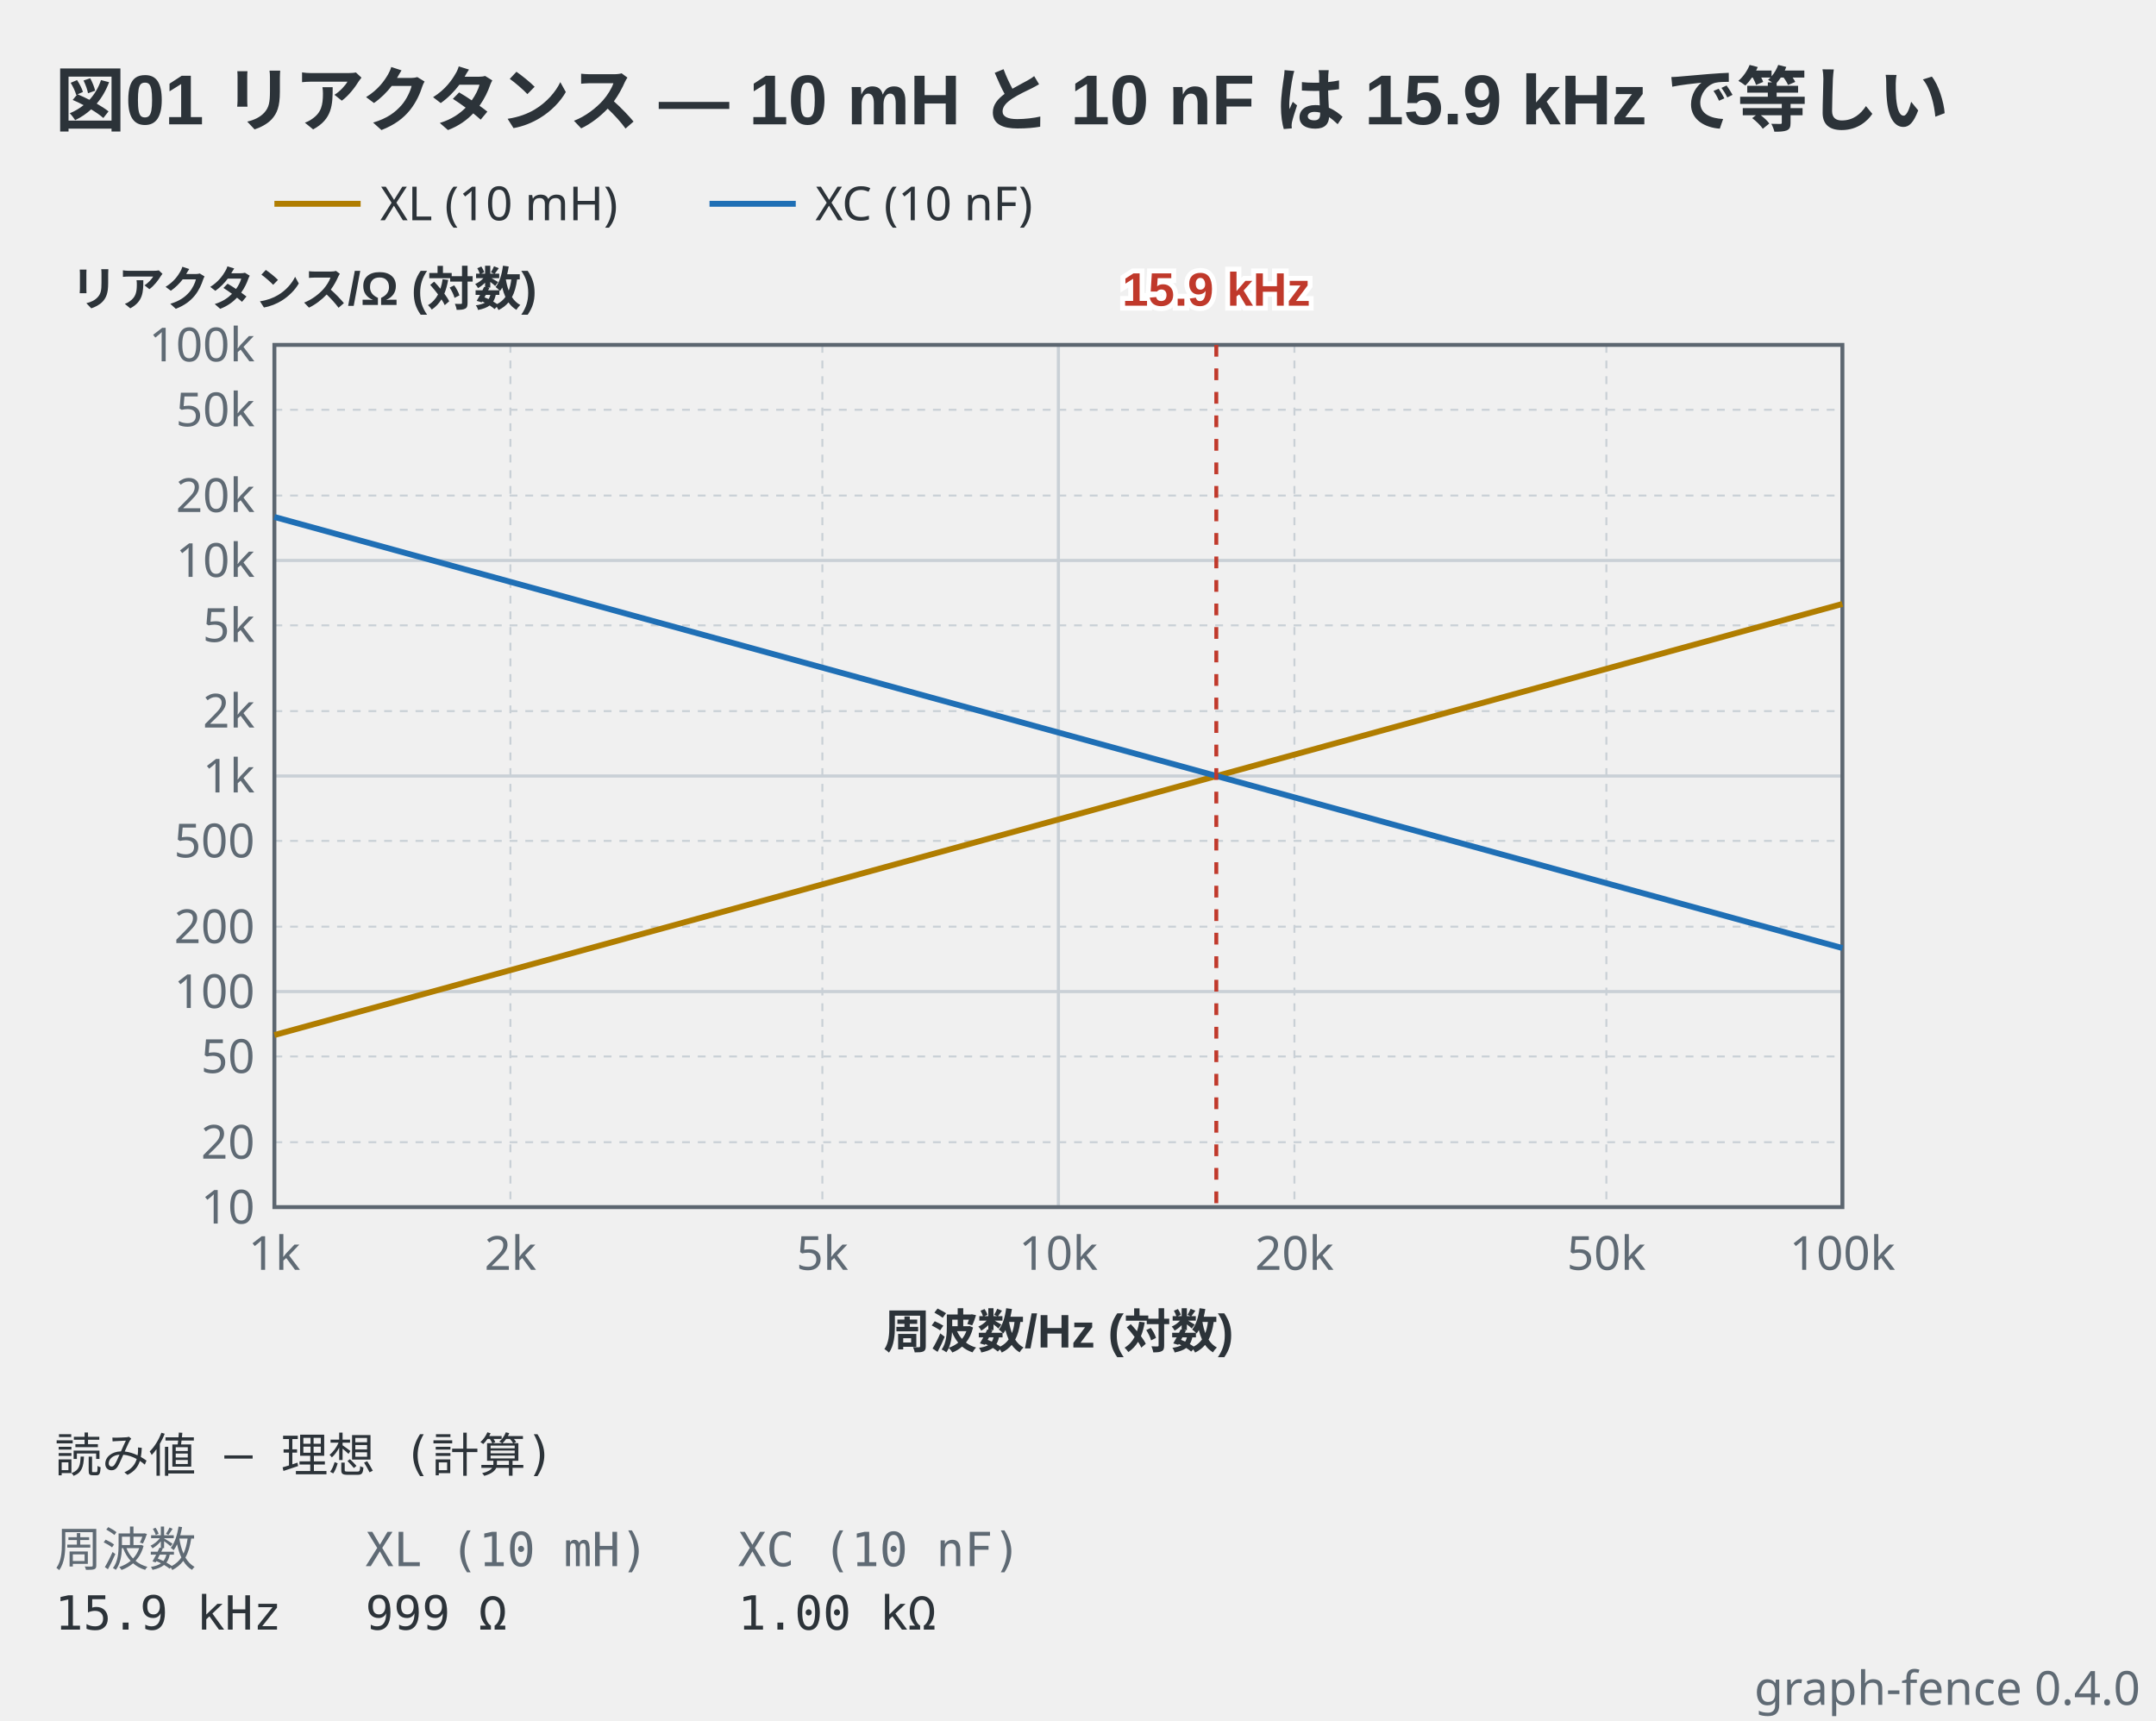
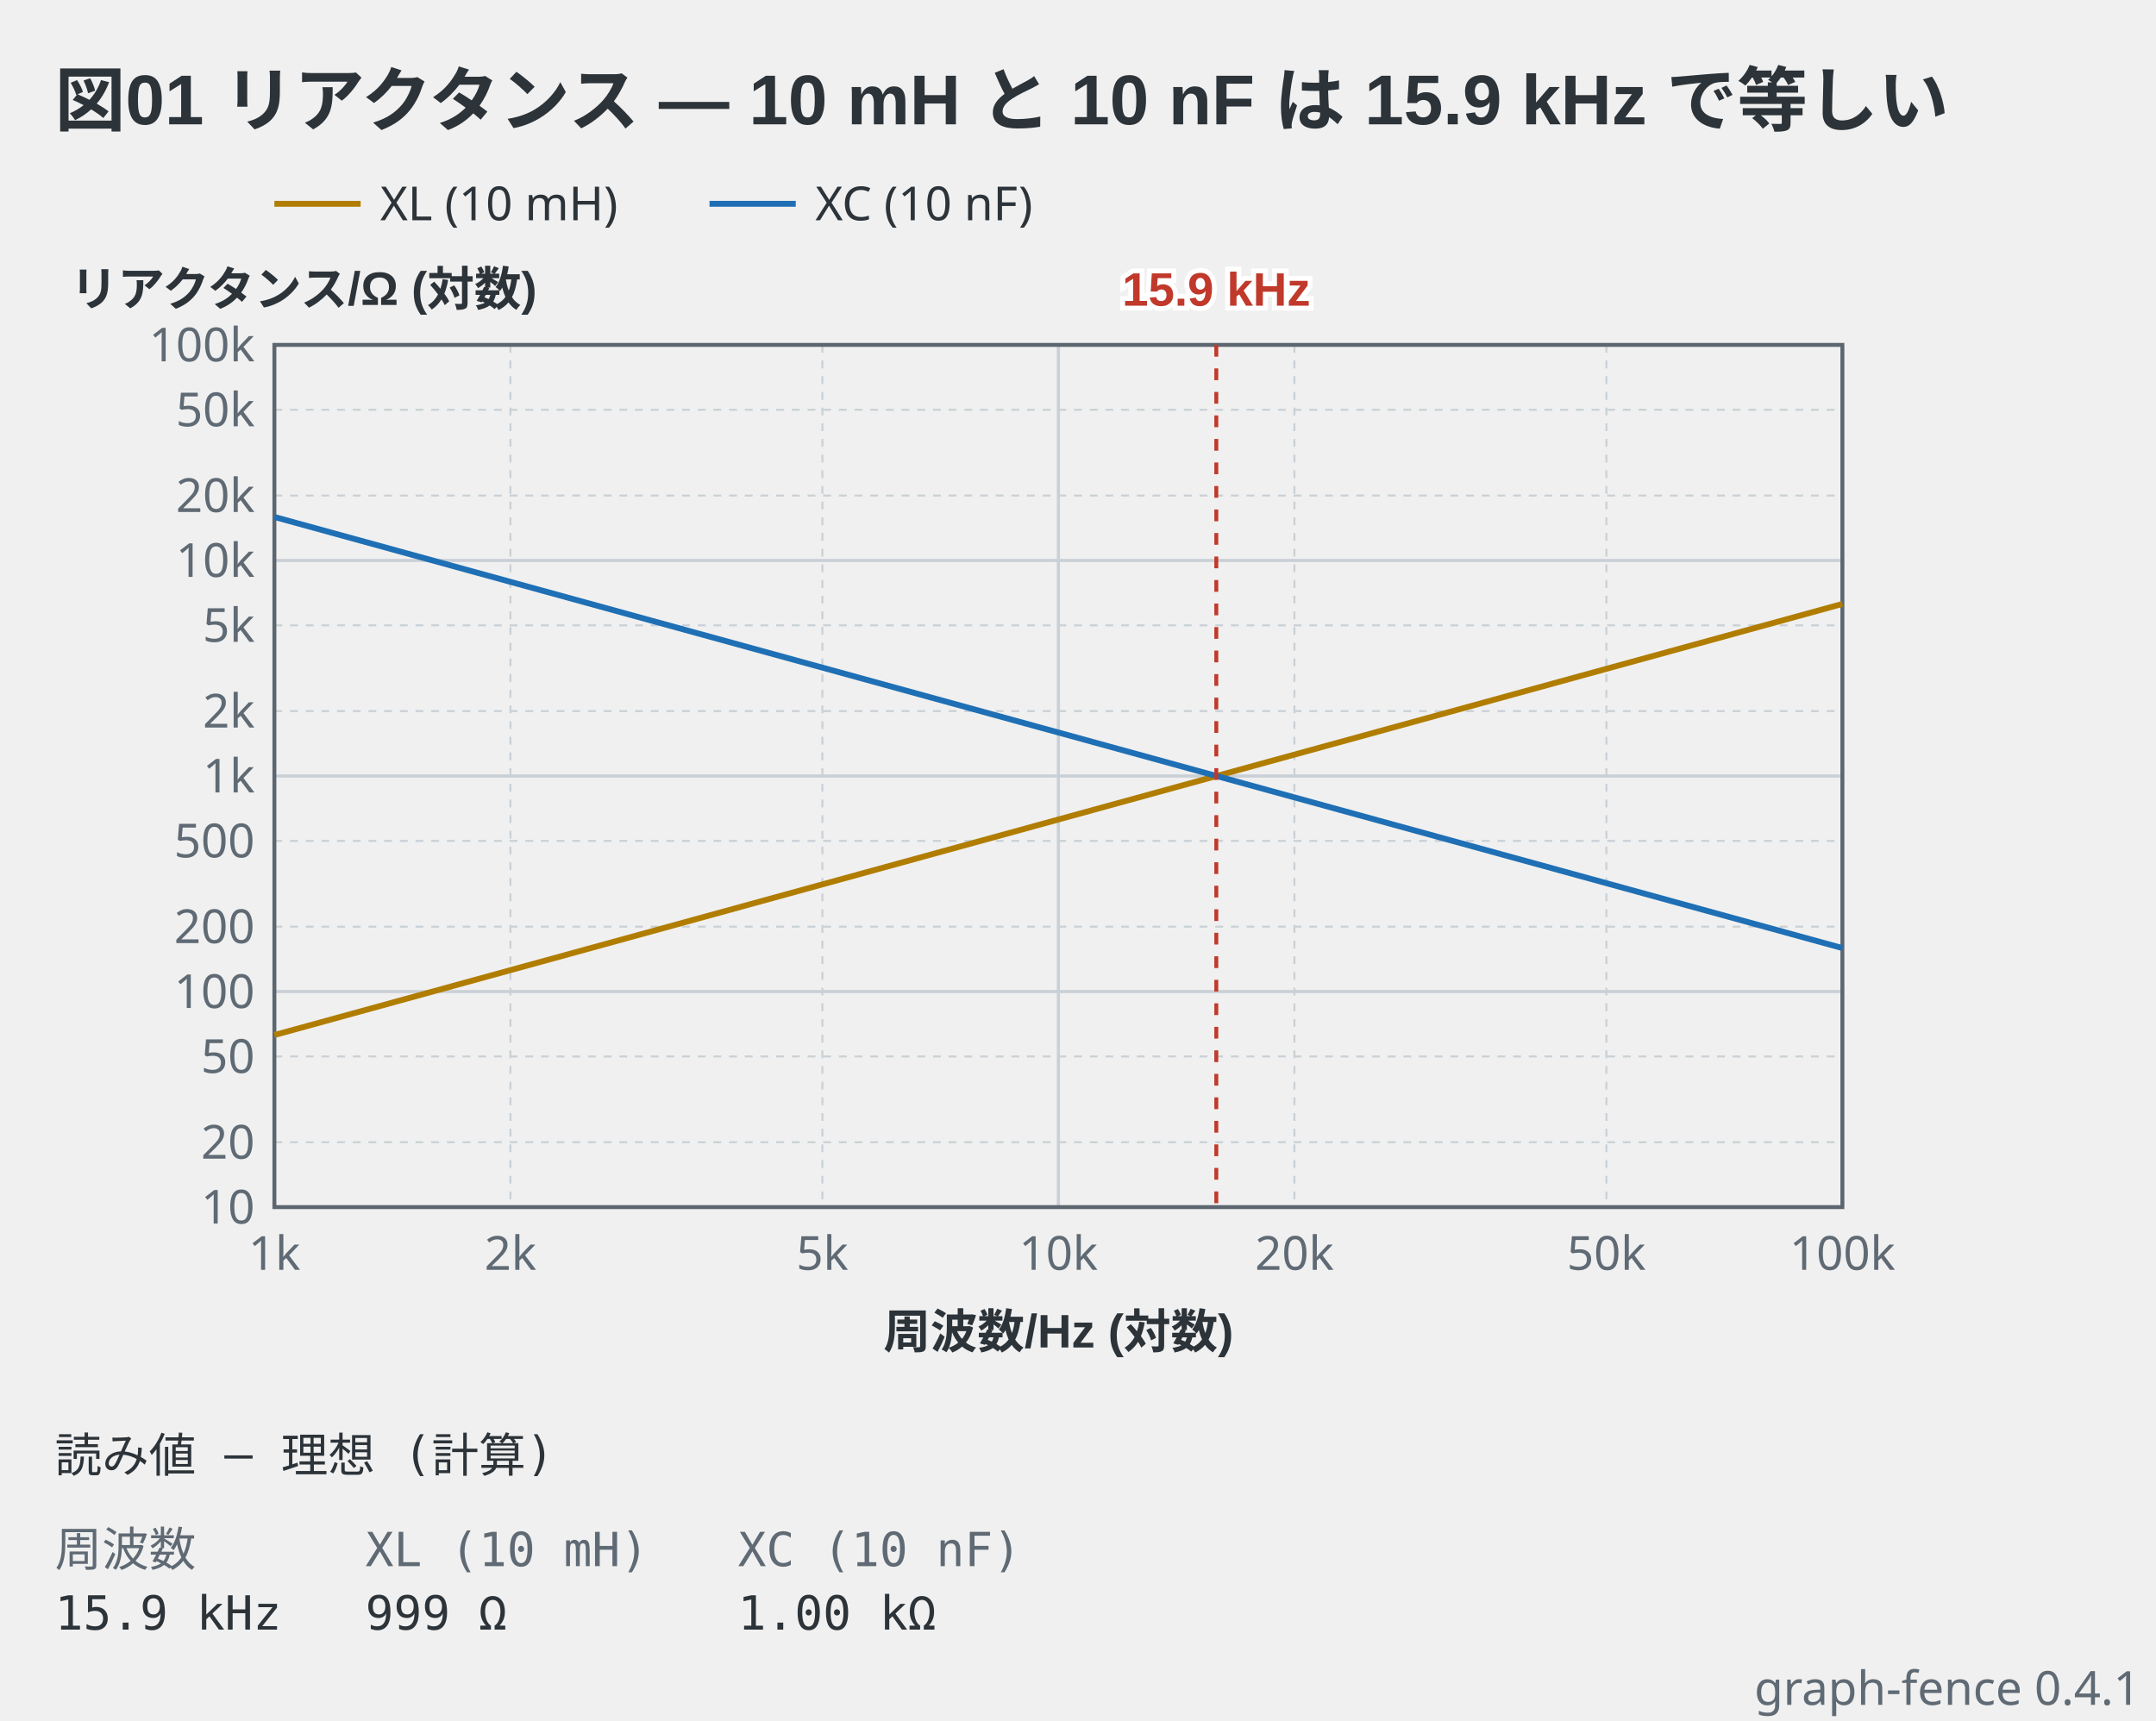
- <svg xmlns="http://www.w3.org/2000/svg" viewBox="0 0 550 439" width="550" height="439" data-graph-fence="0.4.0" role="img">
+ <svg xmlns="http://www.w3.org/2000/svg" viewBox="0 0 550 439" width="550" height="439" data-graph-fence="0.4.1" role="img">
  <text x="14" y="32" text-anchor="start" font-family="'Segoe UI', 'Helvetica Neue', Arial, 'Noto Sans', 'Hiragino Sans', 'Yu Gothic UI', 'Noto Sans CJK JP', sans-serif" fill="#2c3339" font-size="18" font-weight="600">図01 リアクタンス — 10 mH と 10 nF は 15.9 kHz で等しい</text>
  <line x1="70" y1="52" x2="92" y2="52" stroke="#b07d00" stroke-width="1.5" />
  <text x="97" y="56.2" text-anchor="start" font-family="ui-sans-serif, system-ui, sans-serif" fill="#2c3339" font-size="12">XL (10 mH)</text>
  <line x1="181" y1="52" x2="203" y2="52" stroke="#1f6fb5" stroke-width="1.5" />
  <text x="208" y="56.2" text-anchor="start" font-family="ui-sans-serif, system-ui, sans-serif" fill="#2c3339" font-size="12">XC (10 nF)</text>
  <line x1="70" y1="88" x2="70" y2="308" stroke="#c9d0d6" stroke-width="0.8" />
  <line x1="130.21" y1="88" x2="130.21" y2="308" stroke="#c9d0d6" stroke-width="0.5" stroke-dasharray="2 2" />
  <line x1="209.79" y1="88" x2="209.79" y2="308" stroke="#c9d0d6" stroke-width="0.5" stroke-dasharray="2 2" />
  <line x1="270" y1="88" x2="270" y2="308" stroke="#c9d0d6" stroke-width="0.8" />
  <line x1="330.21" y1="88" x2="330.21" y2="308" stroke="#c9d0d6" stroke-width="0.5" stroke-dasharray="2 2" />
  <line x1="409.79" y1="88" x2="409.79" y2="308" stroke="#c9d0d6" stroke-width="0.5" stroke-dasharray="2 2" />
  <line x1="470" y1="88" x2="470" y2="308" stroke="#c9d0d6" stroke-width="0.8" />
  <line x1="70" y1="308" x2="470" y2="308" stroke="#c9d0d6" stroke-width="0.8" />
  <line x1="70" y1="291.44" x2="470" y2="291.44" stroke="#c9d0d6" stroke-width="0.5" stroke-dasharray="2 2" />
  <line x1="70" y1="269.56" x2="470" y2="269.56" stroke="#c9d0d6" stroke-width="0.5" stroke-dasharray="2 2" />
  <line x1="70" y1="253" x2="470" y2="253" stroke="#c9d0d6" stroke-width="0.8" />
  <line x1="70" y1="236.44" x2="470" y2="236.44" stroke="#c9d0d6" stroke-width="0.5" stroke-dasharray="2 2" />
  <line x1="70" y1="214.56" x2="470" y2="214.56" stroke="#c9d0d6" stroke-width="0.5" stroke-dasharray="2 2" />
  <line x1="70" y1="198" x2="470" y2="198" stroke="#c9d0d6" stroke-width="0.8" />
  <line x1="70" y1="181.44" x2="470" y2="181.44" stroke="#c9d0d6" stroke-width="0.5" stroke-dasharray="2 2" />
  <line x1="70" y1="159.56" x2="470" y2="159.56" stroke="#c9d0d6" stroke-width="0.5" stroke-dasharray="2 2" />
  <line x1="70" y1="143" x2="470" y2="143" stroke="#c9d0d6" stroke-width="0.8" />
  <line x1="70" y1="126.44" x2="470" y2="126.44" stroke="#c9d0d6" stroke-width="0.5" stroke-dasharray="2 2" />
  <line x1="70" y1="104.56" x2="470" y2="104.56" stroke="#c9d0d6" stroke-width="0.5" stroke-dasharray="2 2" />
  <line x1="70" y1="88" x2="470" y2="88" stroke="#c9d0d6" stroke-width="0.8" />
  <rect x="70" y="88" width="400" height="220" fill="none" stroke="#5c6670" stroke-width="1" />
  <polyline points="70,264.1 70.78,263.88 71.57,263.67 72.35,263.45 73.13,263.24 73.91,263.02 74.7,262.81 75.48,262.59 76.26,262.38 77.05,262.16 77.83,261.95 78.61,261.73 79.39,261.52 80.18,261.3 80.96,261.09 81.74,260.87 82.52,260.66 83.31,260.44 84.09,260.23 84.87,260.01 85.66,259.79 86.44,259.58 87.22,259.36 88,259.15 88.79,258.93 89.57,258.72 90.35,258.5 91.14,258.29 91.92,258.07 92.7,257.86 93.48,257.64 94.27,257.43 95.05,257.21 95.83,257 96.61,256.78 97.4,256.57 98.18,256.35 98.96,256.14 99.75,255.92 100.53,255.7 101.31,255.49 102.09,255.27 102.88,255.06 103.66,254.84 104.44,254.63 105.23,254.41 106.01,254.2 106.79,253.98 107.57,253.77 108.36,253.55 109.14,253.34 109.92,253.12 110.7,252.91 111.49,252.69 112.27,252.48 113.05,252.26 113.84,252.05 114.62,251.83 115.4,251.61 116.18,251.4 116.97,251.18 117.75,250.97 118.53,250.75 119.32,250.54 120.1,250.32 120.88,250.11 121.66,249.89 122.45,249.68 123.23,249.46 124.01,249.25 124.79,249.03 125.58,248.82 126.36,248.6 127.14,248.39 127.93,248.17 128.71,247.96 129.49,247.74 130.27,247.52 131.06,247.31 131.84,247.09 132.62,246.88 133.41,246.66 134.19,246.45 134.97,246.23 135.75,246.02 136.54,245.8 137.32,245.59 138.1,245.37 138.88,245.16 139.67,244.94 140.45,244.73 141.23,244.51 142.02,244.3 142.8,244.08 143.58,243.87 144.36,243.65 145.15,243.43 145.93,243.22 146.71,243 147.5,242.79 148.28,242.57 149.06,242.36 149.84,242.14 150.63,241.93 151.41,241.71 152.19,241.5 152.97,241.28 153.76,241.07 154.54,240.85 155.32,240.64 156.11,240.42 156.89,240.21 157.67,239.99 158.45,239.78 159.24,239.56 160.02,239.34 160.8,239.13 161.59,238.91 162.37,238.7 163.15,238.48 163.93,238.27 164.72,238.05 165.5,237.84 166.28,237.62 167.06,237.41 167.85,237.19 168.63,236.98 169.41,236.76 170.2,236.55 170.98,236.33 171.76,236.12 172.54,235.9 173.33,235.69 174.11,235.47 174.89,235.25 175.68,235.04 176.46,234.82 177.24,234.61 178.02,234.39 178.81,234.18 179.59,233.96 180.37,233.75 181.15,233.53 181.94,233.32 182.72,233.1 183.5,232.89 184.29,232.67 185.07,232.46 185.85,232.24 186.63,232.03 187.42,231.81 188.2,231.6 188.98,231.38 189.77,231.16 190.55,230.95 191.33,230.73 192.11,230.52 192.9,230.3 193.68,230.09 194.46,229.87 195.24,229.66 196.03,229.44 196.81,229.23 197.59,229.01 198.38,228.8 199.16,228.58 199.94,228.37 200.72,228.15 201.51,227.94 202.29,227.72 203.07,227.51 203.86,227.29 204.64,227.07 205.42,226.86 206.2,226.64 206.99,226.43 207.77,226.21 208.55,226 209.33,225.78 210.12,225.57 210.9,225.35 211.68,225.14 212.47,224.92 213.25,224.71 214.03,224.49 214.81,224.28 215.6,224.06 216.38,223.85 217.16,223.63 217.95,223.42 218.73,223.2 219.51,222.98 220.29,222.77 221.08,222.55 221.86,222.34 222.64,222.12 223.42,221.91 224.21,221.69 224.99,221.48 225.77,221.26 226.56,221.05 227.34,220.83 228.12,220.62 228.9,220.4 229.69,220.19 230.47,219.97 231.25,219.76 232.04,219.54 232.82,219.33 233.6,219.11 234.38,218.89 235.17,218.68 235.95,218.46 236.73,218.25 237.51,218.03 238.3,217.82 239.08,217.6 239.86,217.39 240.65,217.17 241.43,216.96 242.21,216.74 242.99,216.53 243.78,216.31 244.56,216.1 245.34,215.88 246.13,215.67 246.91,215.45 247.69,215.24 248.47,215.02 249.26,214.8 250.04,214.59 250.82,214.37 251.6,214.16 252.39,213.94 253.17,213.73 253.95,213.51 254.74,213.3 255.52,213.08 256.3,212.87 257.08,212.65 257.87,212.44 258.65,212.22 259.43,212.01 260.22,211.79 261,211.58 261.78,211.36 262.56,211.15 263.35,210.93 264.13,210.71 264.91,210.5 265.69,210.28 266.48,210.07 267.26,209.85 268.04,209.64 268.83,209.42 269.61,209.21 270.39,208.99 271.17,208.78 271.96,208.56 272.74,208.35 273.52,208.13 274.31,207.92 275.09,207.7 275.87,207.49 276.65,207.27 277.44,207.06 278.22,206.84 279,206.62 279.78,206.41 280.57,206.19 281.35,205.98 282.13,205.76 282.92,205.55 283.7,205.33 284.48,205.12 285.26,204.9 286.05,204.69 286.83,204.47 287.61,204.26 288.4,204.04 289.18,203.83 289.96,203.61 290.74,203.4 291.53,203.18 292.31,202.97 293.09,202.75 293.87,202.53 294.66,202.32 295.44,202.1 296.22,201.89 297.01,201.67 297.79,201.46 298.57,201.24 299.35,201.03 300.14,200.81 300.92,200.6 301.7,200.38 302.49,200.17 303.27,199.95 304.05,199.74 304.83,199.52 305.62,199.31 306.4,199.09 307.18,198.88 307.96,198.66 308.75,198.44 309.53,198.23 310.31,198.01 311.1,197.8 311.88,197.58 312.66,197.37 313.44,197.15 314.23,196.94 315.01,196.72 315.79,196.51 316.58,196.29 317.36,196.08 318.14,195.86 318.92,195.65 319.71,195.43 320.49,195.22 321.27,195 322.05,194.79 322.84,194.57 323.62,194.35 324.4,194.14 325.19,193.92 325.97,193.71 326.75,193.49 327.53,193.28 328.32,193.06 329.1,192.85 329.88,192.63 330.67,192.42 331.45,192.2 332.23,191.99 333.01,191.77 333.8,191.56 334.58,191.34 335.36,191.13 336.14,190.91 336.93,190.7 337.71,190.48 338.49,190.26 339.28,190.05 340.06,189.83 340.84,189.62 341.62,189.4 342.41,189.19 343.19,188.97 343.97,188.76 344.76,188.54 345.54,188.33 346.32,188.11 347.1,187.9 347.89,187.68 348.67,187.47 349.45,187.25 350.23,187.04 351.02,186.82 351.8,186.6 352.58,186.39 353.37,186.17 354.15,185.96 354.93,185.74 355.71,185.53 356.5,185.31 357.28,185.1 358.06,184.88 358.85,184.67 359.63,184.45 360.41,184.24 361.19,184.02 361.98,183.81 362.76,183.59 363.54,183.38 364.32,183.16 365.11,182.95 365.89,182.73 366.67,182.51 367.46,182.3 368.24,182.08 369.02,181.87 369.8,181.65 370.59,181.44 371.37,181.22 372.15,181.01 372.94,180.79 373.72,180.58 374.5,180.36 375.28,180.15 376.07,179.93 376.85,179.72 377.63,179.5 378.41,179.29 379.2,179.07 379.98,178.86 380.76,178.64 381.55,178.42 382.33,178.21 383.11,177.99 383.89,177.78 384.68,177.56 385.46,177.35 386.24,177.13 387.03,176.92 387.81,176.7 388.59,176.49 389.37,176.27 390.16,176.06 390.94,175.84 391.72,175.63 392.5,175.41 393.29,175.2 394.07,174.98 394.85,174.77 395.64,174.55 396.42,174.33 397.2,174.12 397.98,173.9 398.77,173.69 399.55,173.47 400.33,173.26 401.12,173.04 401.9,172.83 402.68,172.61 403.46,172.4 404.25,172.18 405.03,171.97 405.81,171.75 406.59,171.54 407.38,171.32 408.16,171.11 408.94,170.89 409.73,170.68 410.51,170.46 411.29,170.24 412.07,170.03 412.86,169.81 413.64,169.6 414.42,169.38 415.21,169.17 415.99,168.95 416.77,168.74 417.55,168.52 418.34,168.31 419.12,168.09 419.9,167.88 420.68,167.66 421.47,167.45 422.25,167.23 423.03,167.02 423.82,166.8 424.6,166.59 425.38,166.37 426.16,166.15 426.95,165.94 427.73,165.72 428.51,165.51 429.3,165.29 430.08,165.08 430.86,164.86 431.64,164.65 432.43,164.43 433.21,164.22 433.99,164 434.77,163.79 435.56,163.57 436.34,163.36 437.12,163.14 437.91,162.93 438.69,162.71 439.47,162.5 440.25,162.28 441.04,162.06 441.82,161.85 442.6,161.63 443.39,161.42 444.17,161.2 444.95,160.99 445.73,160.77 446.52,160.56 447.3,160.34 448.08,160.13 448.86,159.91 449.65,159.7 450.43,159.48 451.21,159.27 452,159.05 452.78,158.84 453.56,158.62 454.34,158.41 455.13,158.19 455.91,157.97 456.69,157.76 457.48,157.54 458.26,157.33 459.04,157.11 459.82,156.9 460.61,156.68 461.39,156.47 462.17,156.25 462.95,156.04 463.74,155.82 464.52,155.61 465.3,155.39 466.09,155.18 466.87,154.96 467.65,154.75 468.43,154.53 469.22,154.32 470,154.1" fill="none" stroke="#b07d00" stroke-width="1.5" stroke-linejoin="round" />
  <polyline points="70,131.9 70.78,132.12 71.57,132.33 72.35,132.55 73.13,132.76 73.91,132.98 74.7,133.19 75.48,133.41 76.26,133.62 77.05,133.84 77.83,134.05 78.61,134.27 79.39,134.48 80.18,134.7 80.96,134.91 81.74,135.13 82.52,135.34 83.31,135.56 84.09,135.77 84.87,135.99 85.66,136.21 86.44,136.42 87.22,136.64 88,136.85 88.79,137.07 89.57,137.28 90.35,137.5 91.14,137.71 91.92,137.93 92.7,138.14 93.48,138.36 94.27,138.57 95.05,138.79 95.83,139 96.61,139.22 97.4,139.43 98.18,139.65 98.96,139.86 99.75,140.08 100.53,140.3 101.31,140.51 102.09,140.73 102.88,140.94 103.66,141.16 104.44,141.37 105.23,141.59 106.01,141.8 106.79,142.02 107.57,142.23 108.36,142.45 109.14,142.66 109.92,142.88 110.7,143.09 111.49,143.31 112.27,143.52 113.05,143.74 113.84,143.95 114.62,144.17 115.4,144.39 116.18,144.6 116.97,144.82 117.75,145.03 118.53,145.25 119.32,145.46 120.1,145.68 120.88,145.89 121.66,146.11 122.45,146.32 123.23,146.54 124.01,146.75 124.79,146.97 125.58,147.18 126.36,147.4 127.14,147.61 127.93,147.83 128.71,148.04 129.49,148.26 130.27,148.48 131.06,148.69 131.84,148.91 132.62,149.12 133.41,149.34 134.19,149.55 134.97,149.77 135.75,149.98 136.54,150.2 137.32,150.41 138.1,150.63 138.88,150.84 139.67,151.06 140.45,151.27 141.23,151.49 142.02,151.7 142.8,151.92 143.58,152.13 144.36,152.35 145.15,152.57 145.93,152.78 146.71,153 147.5,153.21 148.28,153.43 149.06,153.64 149.84,153.86 150.63,154.07 151.41,154.29 152.19,154.5 152.97,154.72 153.76,154.93 154.54,155.15 155.32,155.36 156.11,155.58 156.89,155.79 157.67,156.01 158.45,156.22 159.24,156.44 160.02,156.66 160.8,156.87 161.59,157.09 162.37,157.3 163.15,157.52 163.93,157.73 164.72,157.95 165.5,158.16 166.28,158.38 167.06,158.59 167.85,158.81 168.63,159.02 169.41,159.24 170.2,159.45 170.98,159.67 171.76,159.88 172.54,160.1 173.33,160.31 174.11,160.53 174.89,160.75 175.68,160.96 176.46,161.18 177.24,161.39 178.02,161.61 178.81,161.82 179.59,162.04 180.37,162.25 181.15,162.47 181.94,162.68 182.72,162.9 183.5,163.11 184.29,163.33 185.07,163.54 185.85,163.76 186.63,163.97 187.42,164.19 188.2,164.4 188.98,164.62 189.77,164.84 190.55,165.05 191.33,165.27 192.11,165.48 192.9,165.7 193.68,165.91 194.46,166.13 195.24,166.34 196.03,166.56 196.81,166.77 197.59,166.99 198.38,167.2 199.16,167.42 199.94,167.63 200.72,167.85 201.51,168.06 202.29,168.28 203.07,168.49 203.86,168.71 204.64,168.93 205.42,169.14 206.2,169.36 206.99,169.57 207.77,169.79 208.55,170 209.33,170.22 210.12,170.43 210.9,170.65 211.68,170.86 212.47,171.08 213.25,171.29 214.03,171.51 214.81,171.72 215.6,171.94 216.38,172.15 217.16,172.37 217.95,172.58 218.73,172.8 219.51,173.02 220.29,173.23 221.08,173.45 221.86,173.66 222.64,173.88 223.42,174.09 224.21,174.31 224.99,174.52 225.77,174.74 226.56,174.95 227.34,175.17 228.12,175.38 228.9,175.6 229.69,175.81 230.47,176.03 231.25,176.24 232.04,176.46 232.82,176.67 233.6,176.89 234.38,177.11 235.17,177.32 235.95,177.54 236.73,177.75 237.51,177.97 238.3,178.18 239.08,178.4 239.86,178.61 240.65,178.83 241.43,179.04 242.21,179.26 242.99,179.47 243.78,179.69 244.56,179.9 245.34,180.12 246.13,180.33 246.91,180.55 247.69,180.76 248.47,180.98 249.26,181.2 250.04,181.41 250.82,181.63 251.6,181.84 252.39,182.06 253.17,182.27 253.95,182.49 254.74,182.7 255.52,182.92 256.3,183.13 257.08,183.35 257.87,183.56 258.65,183.78 259.43,183.99 260.22,184.21 261,184.42 261.78,184.64 262.56,184.85 263.35,185.07 264.13,185.29 264.91,185.5 265.69,185.72 266.48,185.93 267.26,186.15 268.04,186.36 268.83,186.58 269.61,186.79 270.39,187.01 271.17,187.22 271.96,187.44 272.74,187.65 273.52,187.87 274.31,188.08 275.09,188.3 275.87,188.51 276.65,188.73 277.44,188.94 278.22,189.16 279,189.38 279.78,189.59 280.57,189.81 281.35,190.02 282.13,190.24 282.92,190.45 283.7,190.67 284.48,190.88 285.26,191.1 286.05,191.31 286.83,191.53 287.61,191.74 288.4,191.96 289.18,192.17 289.96,192.39 290.74,192.6 291.53,192.82 292.31,193.03 293.09,193.25 293.87,193.47 294.66,193.68 295.44,193.9 296.22,194.11 297.01,194.33 297.79,194.54 298.57,194.76 299.35,194.97 300.14,195.19 300.92,195.4 301.7,195.62 302.49,195.83 303.27,196.05 304.05,196.26 304.83,196.48 305.62,196.69 306.4,196.91 307.18,197.12 307.96,197.34 308.75,197.56 309.53,197.77 310.31,197.99 311.1,198.2 311.88,198.42 312.66,198.63 313.44,198.85 314.23,199.06 315.01,199.28 315.79,199.49 316.58,199.71 317.36,199.92 318.14,200.14 318.92,200.35 319.71,200.57 320.49,200.78 321.27,201 322.05,201.21 322.84,201.43 323.62,201.65 324.4,201.86 325.19,202.08 325.97,202.29 326.75,202.51 327.53,202.72 328.32,202.94 329.1,203.15 329.88,203.37 330.67,203.58 331.45,203.8 332.23,204.01 333.01,204.23 333.8,204.44 334.58,204.66 335.36,204.87 336.14,205.09 336.93,205.3 337.71,205.52 338.49,205.74 339.28,205.95 340.06,206.17 340.84,206.38 341.62,206.6 342.41,206.81 343.19,207.03 343.97,207.24 344.76,207.46 345.54,207.67 346.32,207.89 347.1,208.1 347.89,208.32 348.67,208.53 349.45,208.75 350.23,208.96 351.02,209.18 351.8,209.4 352.58,209.61 353.37,209.83 354.15,210.04 354.93,210.26 355.71,210.47 356.5,210.69 357.28,210.9 358.06,211.12 358.85,211.33 359.63,211.55 360.41,211.76 361.19,211.98 361.98,212.19 362.76,212.41 363.54,212.62 364.32,212.84 365.11,213.05 365.89,213.27 366.67,213.49 367.46,213.7 368.24,213.92 369.02,214.13 369.8,214.35 370.59,214.56 371.37,214.78 372.15,214.99 372.94,215.21 373.72,215.42 374.5,215.64 375.28,215.85 376.07,216.07 376.85,216.28 377.63,216.5 378.41,216.71 379.2,216.93 379.98,217.14 380.76,217.36 381.55,217.58 382.33,217.79 383.11,218.01 383.89,218.22 384.68,218.44 385.46,218.65 386.24,218.87 387.03,219.08 387.81,219.3 388.59,219.51 389.37,219.73 390.16,219.94 390.94,220.16 391.72,220.37 392.5,220.59 393.29,220.8 394.07,221.02 394.85,221.23 395.64,221.45 396.42,221.67 397.2,221.88 397.98,222.1 398.77,222.31 399.55,222.53 400.33,222.74 401.12,222.96 401.9,223.17 402.68,223.39 403.46,223.6 404.25,223.82 405.03,224.03 405.81,224.25 406.59,224.46 407.38,224.68 408.16,224.89 408.94,225.11 409.73,225.32 410.51,225.54 411.29,225.76 412.07,225.97 412.86,226.19 413.64,226.4 414.42,226.62 415.21,226.83 415.99,227.05 416.77,227.26 417.55,227.48 418.34,227.69 419.12,227.91 419.9,228.12 420.68,228.34 421.47,228.55 422.25,228.77 423.03,228.98 423.82,229.2 424.6,229.41 425.38,229.63 426.16,229.85 426.95,230.06 427.73,230.28 428.51,230.49 429.3,230.71 430.08,230.92 430.86,231.14 431.64,231.35 432.43,231.57 433.21,231.78 433.99,232 434.77,232.21 435.56,232.43 436.34,232.64 437.12,232.86 437.91,233.07 438.69,233.29 439.47,233.5 440.25,233.72 441.04,233.94 441.82,234.15 442.6,234.37 443.39,234.58 444.17,234.8 444.95,235.01 445.73,235.23 446.52,235.44 447.3,235.66 448.08,235.87 448.86,236.09 449.65,236.3 450.43,236.52 451.21,236.73 452,236.95 452.78,237.16 453.56,237.38 454.34,237.59 455.13,237.81 455.91,238.03 456.69,238.24 457.48,238.46 458.26,238.67 459.04,238.89 459.82,239.1 460.61,239.32 461.39,239.53 462.17,239.75 462.95,239.96 463.74,240.18 464.52,240.39 465.3,240.61 466.09,240.82 466.87,241.04 467.65,241.25 468.43,241.47 469.22,241.68 470,241.9" fill="none" stroke="#1f6fb5" stroke-width="1.5" stroke-linejoin="round" />
  <line x1="310.28" y1="88" x2="310.28" y2="308" stroke="#c0392b" stroke-width="1" stroke-dasharray="3 3" />
  <text x="65" y="312.2" text-anchor="end" font-family="ui-sans-serif, system-ui, sans-serif" fill="#5f6a74" font-size="12">10</text>
  <text x="65" y="92.2" text-anchor="end" font-family="ui-sans-serif, system-ui, sans-serif" fill="#5f6a74" font-size="12">100k</text>
  <text x="65" y="257.2" text-anchor="end" font-family="ui-sans-serif, system-ui, sans-serif" fill="#5f6a74" font-size="12">100</text>
  <text x="65" y="202.2" text-anchor="end" font-family="ui-sans-serif, system-ui, sans-serif" fill="#5f6a74" font-size="12">1k</text>
  <text x="65" y="147.2" text-anchor="end" font-family="ui-sans-serif, system-ui, sans-serif" fill="#5f6a74" font-size="12">10k</text>
  <text x="65" y="295.64" text-anchor="end" font-family="ui-sans-serif, system-ui, sans-serif" fill="#5f6a74" font-size="12">20</text>
  <text x="65" y="273.76" text-anchor="end" font-family="ui-sans-serif, system-ui, sans-serif" fill="#5f6a74" font-size="12">50</text>
  <text x="65" y="240.64" text-anchor="end" font-family="ui-sans-serif, system-ui, sans-serif" fill="#5f6a74" font-size="12">200</text>
  <text x="65" y="218.76" text-anchor="end" font-family="ui-sans-serif, system-ui, sans-serif" fill="#5f6a74" font-size="12">500</text>
  <text x="65" y="185.64" text-anchor="end" font-family="ui-sans-serif, system-ui, sans-serif" fill="#5f6a74" font-size="12">2k</text>
  <text x="65" y="163.76" text-anchor="end" font-family="ui-sans-serif, system-ui, sans-serif" fill="#5f6a74" font-size="12">5k</text>
  <text x="65" y="130.64" text-anchor="end" font-family="ui-sans-serif, system-ui, sans-serif" fill="#5f6a74" font-size="12">20k</text>
  <text x="65" y="108.76" text-anchor="end" font-family="ui-sans-serif, system-ui, sans-serif" fill="#5f6a74" font-size="12">50k</text>
  <text x="18" y="78" text-anchor="start" font-family="'Segoe UI', 'Helvetica Neue', Arial, 'Noto Sans', 'Hiragino Sans', 'Yu Gothic UI', 'Noto Sans CJK JP', sans-serif" fill="#2c3339" font-size="12" font-weight="600">リアクタンス/Ω (対数)</text>
  <text x="310.28" y="78" text-anchor="middle" font-family="'Segoe UI', 'Helvetica Neue', Arial, 'Noto Sans', 'Hiragino Sans', 'Yu Gothic UI', 'Noto Sans CJK JP', sans-serif" stroke="#ffffff" stroke-width="2.5" paint-order="stroke" fill="#c0392b" font-size="12" font-weight="600">15.9 kHz</text>
  <text x="70" y="324" text-anchor="middle" font-family="ui-sans-serif, system-ui, sans-serif" fill="#5f6a74" font-size="12">1k</text>
  <text x="470" y="324" text-anchor="middle" font-family="ui-sans-serif, system-ui, sans-serif" fill="#5f6a74" font-size="12">100k</text>
  <text x="270" y="324" text-anchor="middle" font-family="ui-sans-serif, system-ui, sans-serif" fill="#5f6a74" font-size="12">10k</text>
  <text x="130.21" y="324" text-anchor="middle" font-family="ui-sans-serif, system-ui, sans-serif" fill="#5f6a74" font-size="12">2k</text>
  <text x="209.79" y="324" text-anchor="middle" font-family="ui-sans-serif, system-ui, sans-serif" fill="#5f6a74" font-size="12">5k</text>
  <text x="330.21" y="324" text-anchor="middle" font-family="ui-sans-serif, system-ui, sans-serif" fill="#5f6a74" font-size="12">20k</text>
  <text x="409.79" y="324" text-anchor="middle" font-family="ui-sans-serif, system-ui, sans-serif" fill="#5f6a74" font-size="12">50k</text>
  <text x="270" y="344" text-anchor="middle" font-family="'Segoe UI', 'Helvetica Neue', Arial, 'Noto Sans', 'Hiragino Sans', 'Yu Gothic UI', 'Noto Sans CJK JP', sans-serif" fill="#2c3339" font-size="12" font-weight="600">周波数/Hz (対数)</text>
  <text x="14" y="375.6" text-anchor="start" font-family="ui-monospace, 'DejaVu Sans Mono', 'Noto Sans Mono CJK JP', monospace" fill="#2c3339" font-size="12" xml:space="preserve">読み値 — 理想 (計算)</text>
  <text x="14" y="399.6" text-anchor="start" font-family="ui-monospace, 'DejaVu Sans Mono', 'Noto Sans Mono CJK JP', monospace" fill="#5f6a74" font-size="12" xml:space="preserve">周波数</text>
  <text x="93.2" y="399.6" text-anchor="start" font-family="ui-monospace, 'DejaVu Sans Mono', 'Noto Sans Mono CJK JP', monospace" fill="#5f6a74" font-size="12" xml:space="preserve">XL (10 mH)</text>
  <text x="188.24" y="399.6" text-anchor="start" font-family="ui-monospace, 'DejaVu Sans Mono', 'Noto Sans Mono CJK JP', monospace" fill="#5f6a74" font-size="12" xml:space="preserve">XC (10 nF)</text>
  <text x="14" y="415.8" text-anchor="start" font-family="ui-monospace, 'DejaVu Sans Mono', 'Noto Sans Mono CJK JP', monospace" fill="#2c3339" font-size="12" xml:space="preserve">15.9 kHz</text>
  <text x="93.2" y="415.8" text-anchor="start" font-family="ui-monospace, 'DejaVu Sans Mono', 'Noto Sans Mono CJK JP', monospace" fill="#2c3339" font-size="12" xml:space="preserve">999 Ω</text>
  <text x="188.24" y="415.8" text-anchor="start" font-family="ui-monospace, 'DejaVu Sans Mono', 'Noto Sans Mono CJK JP', monospace" fill="#2c3339" font-size="12" xml:space="preserve">1.00 kΩ</text>
-   <text x="546" y="435" text-anchor="end" font-family="ui-sans-serif, system-ui, sans-serif" fill="#5f6a74" font-size="12">graph-fence 0.4.0</text>
+   <text x="546" y="435" text-anchor="end" font-family="ui-sans-serif, system-ui, sans-serif" fill="#5f6a74" font-size="12">graph-fence 0.4.1</text>
</svg>
